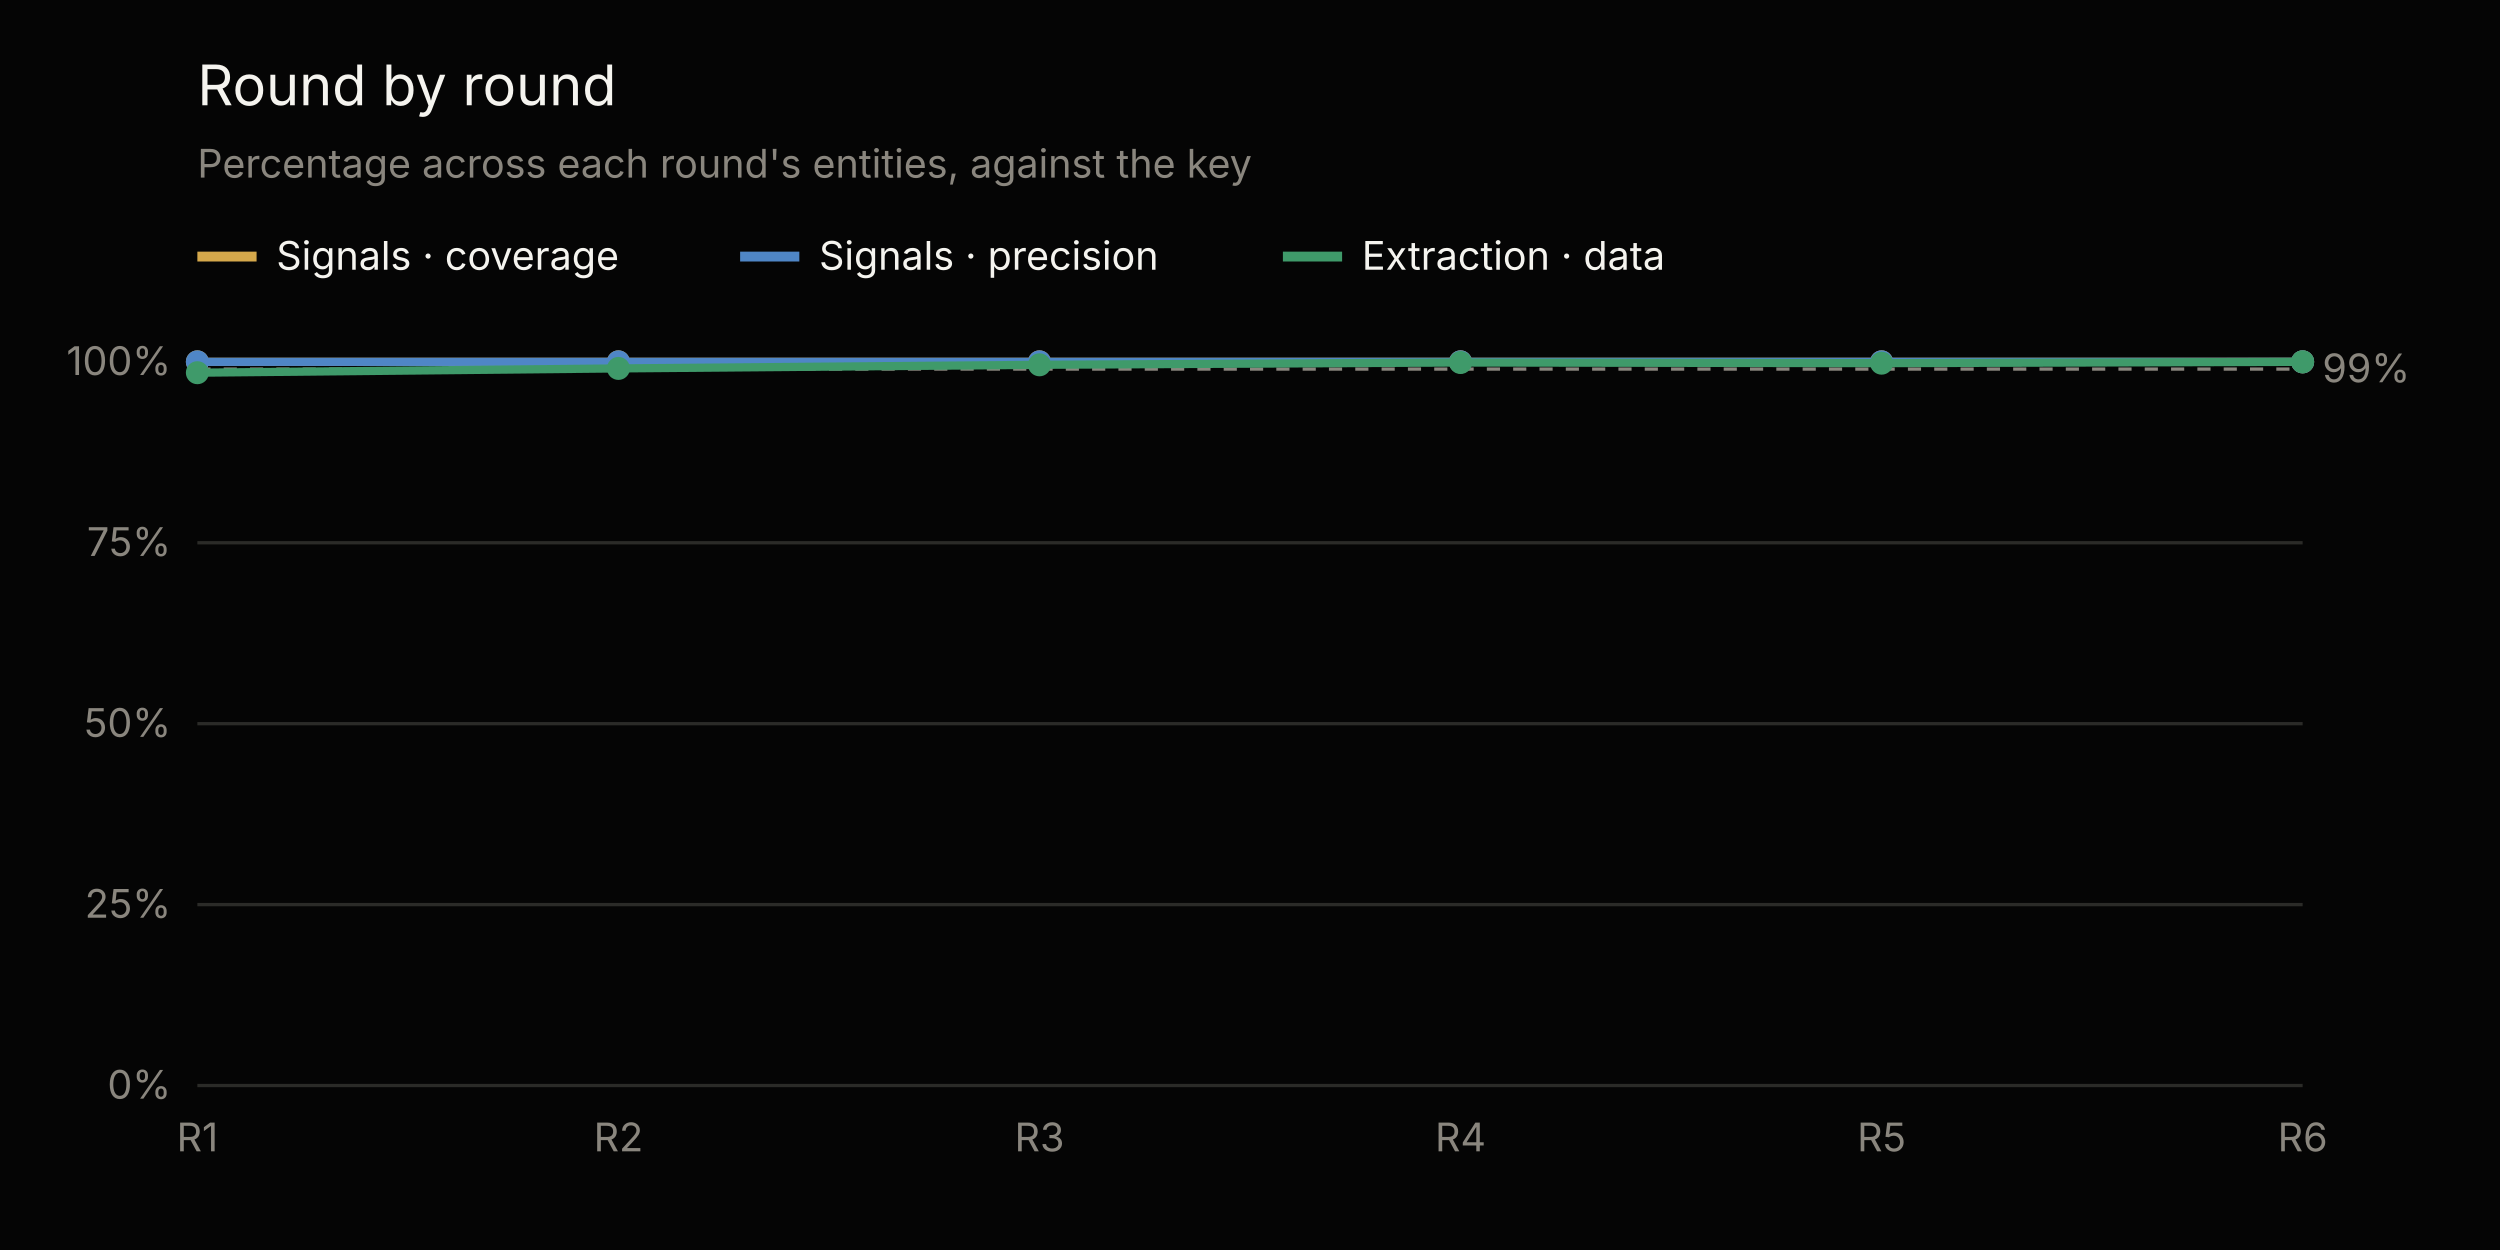
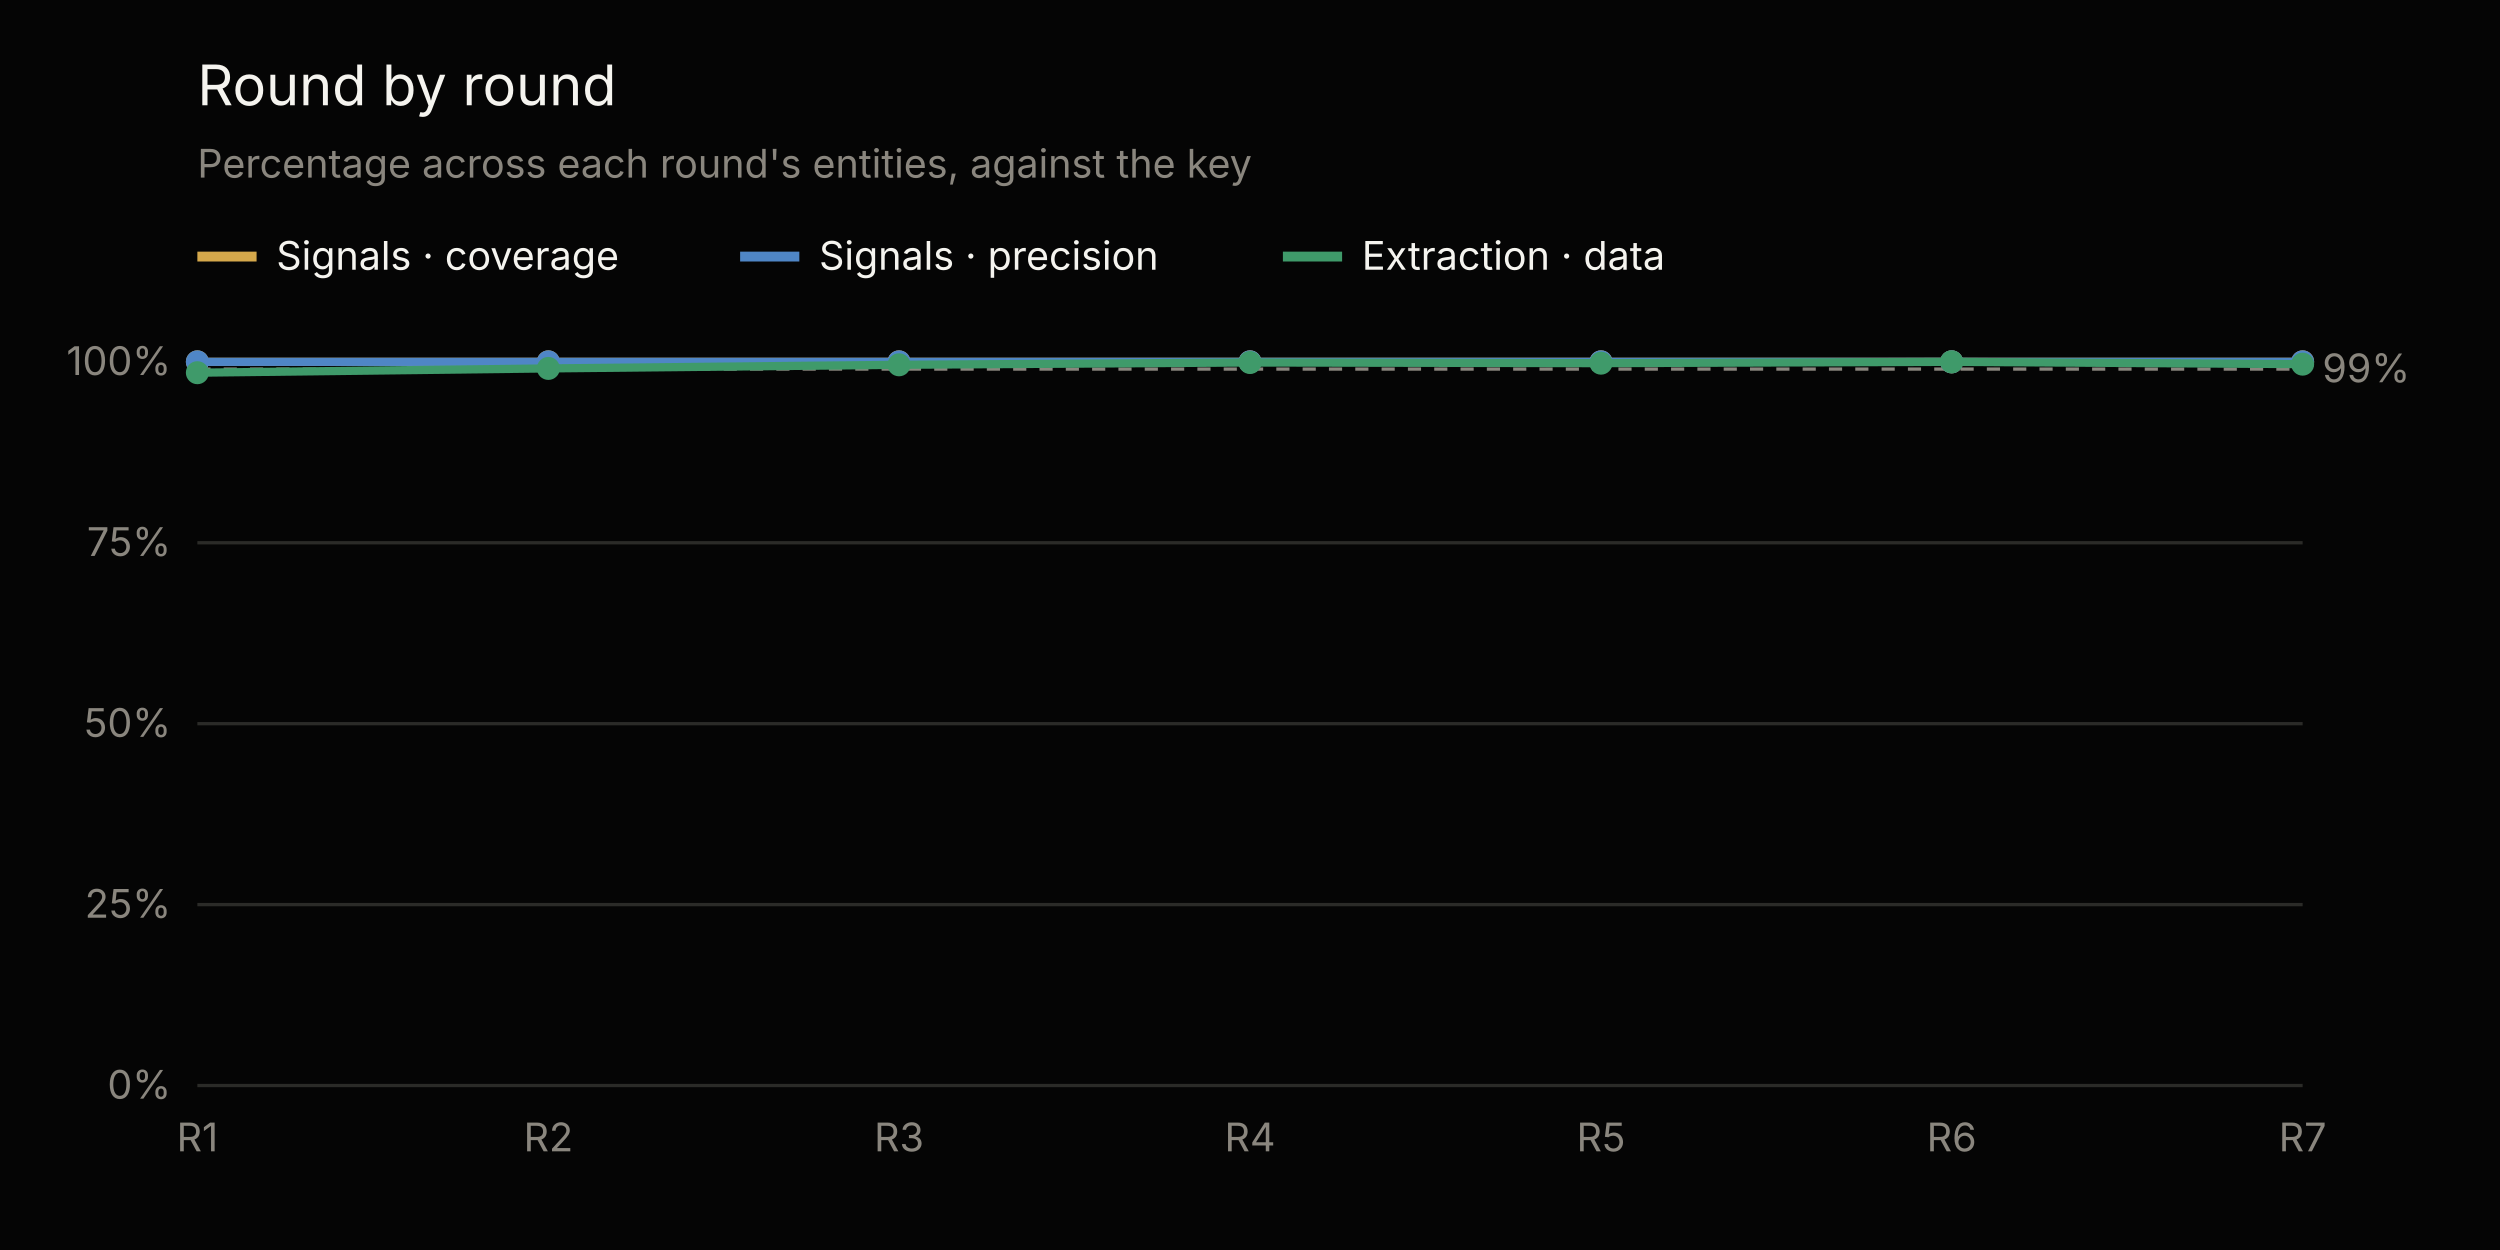
<svg xmlns="http://www.w3.org/2000/svg" viewBox="0 0 760 380" font-family="Inter, Arial, sans-serif" font-size="12">
  <rect width="760" height="380" fill="#050505" />
  <text x="60" y="32" font-size="17" fill="#f5f4ef">Round by round</text>
  <text x="60" y="54" fill="#8a867e">Percentage across each round's entities, against the key</text>
  <line x1="60" x2="78" y1="78" y2="78" stroke="#d5a84b" stroke-width="3" />
  <text x="84" y="82" fill="#f5f4ef">Signals · coverage</text>
  <line x1="225" x2="243" y1="78" y2="78" stroke="#4f86c6" stroke-width="3" />
  <text x="249" y="82" fill="#f5f4ef">Signals · precision</text>
  <line x1="390" x2="408" y1="78" y2="78" stroke="#3f9a6a" stroke-width="3" />
  <text x="414" y="82" fill="#f5f4ef">Extraction · data</text>
  <line x1="60" x2="700" y1="330.0" y2="330.0" stroke="#2b2b28" />
  <text x="52" y="334.0" text-anchor="end" fill="#8a867e">0%</text>
  <line x1="60" x2="700" y1="275.0" y2="275.0" stroke="#2b2b28" />
  <text x="52" y="279.0" text-anchor="end" fill="#8a867e">25%</text>
  <line x1="60" x2="700" y1="220.0" y2="220.0" stroke="#2b2b28" />
  <text x="52" y="224.0" text-anchor="end" fill="#8a867e">50%</text>
  <line x1="60" x2="700" y1="165.0" y2="165.0" stroke="#2b2b28" />
  <text x="52" y="169.0" text-anchor="end" fill="#8a867e">75%</text>
  <line x1="60" x2="700" y1="110.0" y2="110.0" stroke="#2b2b28" />
  <text x="52" y="114.0" text-anchor="end" fill="#8a867e">100%</text>
  <line x1="60" x2="700" y1="112.2" y2="112.2" stroke="#8a867e" stroke-dasharray="4 4" />
  <text x="706" y="116.2" fill="#8a867e">99%</text>
  <text x="60.0" y="350" text-anchor="middle" fill="#8a867e">R1</text>
-   <text x="188.0" y="350" text-anchor="middle" fill="#8a867e">R2</text>
-   <text x="316.0" y="350" text-anchor="middle" fill="#8a867e">R3</text>
-   <text x="444.0" y="350" text-anchor="middle" fill="#8a867e">R4</text>
-   <text x="572.0" y="350" text-anchor="middle" fill="#8a867e">R5</text>
-   <text x="700.0" y="350" text-anchor="middle" fill="#8a867e">R6</text>
-   <path d="M60.0,110.0 L188.0,110.0 L316.0,110.0 L444.0,110.0 L572.0,110.0 L700.0,110.0" fill="none" stroke="#d5a84b" stroke-width="2.5" />
+   <text x="166.7" y="350" text-anchor="middle" fill="#8a867e">R2</text>
+   <text x="273.3" y="350" text-anchor="middle" fill="#8a867e">R3</text>
+   <text x="380.0" y="350" text-anchor="middle" fill="#8a867e">R4</text>
+   <text x="486.7" y="350" text-anchor="middle" fill="#8a867e">R5</text>
+   <text x="593.3" y="350" text-anchor="middle" fill="#8a867e">R6</text>
+   <text x="700.0" y="350" text-anchor="middle" fill="#8a867e">R7</text>
+   <path d="M60.0,110.0 L166.7,110.0 L273.3,110.0 L380.0,110.0 L486.7,110.0 L593.3,110.0 L700.0,110.0" fill="none" stroke="#d5a84b" stroke-width="2.5" />
  <circle cx="60.0" cy="110.0" r="3.5" fill="#d5a84b" />
-   <circle cx="188.0" cy="110.0" r="3.5" fill="#d5a84b" />
-   <circle cx="316.0" cy="110.0" r="3.5" fill="#d5a84b" />
-   <circle cx="444.0" cy="110.0" r="3.5" fill="#d5a84b" />
-   <circle cx="572.0" cy="110.0" r="3.5" fill="#d5a84b" />
+   <circle cx="166.7" cy="110.0" r="3.5" fill="#d5a84b" />
+   <circle cx="273.3" cy="110.0" r="3.5" fill="#d5a84b" />
+   <circle cx="380.0" cy="110.0" r="3.5" fill="#d5a84b" />
+   <circle cx="486.7" cy="110.0" r="3.5" fill="#d5a84b" />
+   <circle cx="593.3" cy="110.0" r="3.5" fill="#d5a84b" />
  <circle cx="700.0" cy="110.0" r="3.5" fill="#d5a84b" />
-   <path d="M60.0,110.0 L188.0,110.0 L316.0,110.0 L444.0,110.0 L572.0,110.0 L700.0,110.0" fill="none" stroke="#4f86c6" stroke-width="2.5" />
+   <path d="M60.0,110.0 L166.7,110.0 L273.3,110.0 L380.0,110.0 L486.7,110.0 L593.3,110.0 L700.0,110.0" fill="none" stroke="#4f86c6" stroke-width="2.5" />
  <circle cx="60.0" cy="110.0" r="3.5" fill="#4f86c6" />
-   <circle cx="188.0" cy="110.0" r="3.5" fill="#4f86c6" />
-   <circle cx="316.0" cy="110.0" r="3.5" fill="#4f86c6" />
-   <circle cx="444.0" cy="110.0" r="3.5" fill="#4f86c6" />
-   <circle cx="572.0" cy="110.0" r="3.5" fill="#4f86c6" />
+   <circle cx="166.7" cy="110.0" r="3.5" fill="#4f86c6" />
+   <circle cx="273.3" cy="110.0" r="3.5" fill="#4f86c6" />
+   <circle cx="380.0" cy="110.0" r="3.5" fill="#4f86c6" />
+   <circle cx="486.7" cy="110.0" r="3.5" fill="#4f86c6" />
+   <circle cx="593.3" cy="110.0" r="3.5" fill="#4f86c6" />
  <circle cx="700.0" cy="110.0" r="3.5" fill="#4f86c6" />
-   <path d="M60.0,113.3 L188.0,112.0 L316.0,110.9 L444.0,110.2 L572.0,110.4 L700.0,110.0" fill="none" stroke="#3f9a6a" stroke-width="2.5" />
+   <path d="M60.0,113.3 L166.7,112.0 L273.3,110.9 L380.0,110.2 L486.7,110.4 L593.3,110.0 L700.0,110.7" fill="none" stroke="#3f9a6a" stroke-width="2.5" />
  <circle cx="60.0" cy="113.3" r="3.5" fill="#3f9a6a" />
-   <circle cx="188.0" cy="112.0" r="3.5" fill="#3f9a6a" />
-   <circle cx="316.0" cy="110.9" r="3.5" fill="#3f9a6a" />
-   <circle cx="444.0" cy="110.2" r="3.5" fill="#3f9a6a" />
-   <circle cx="572.0" cy="110.4" r="3.5" fill="#3f9a6a" />
-   <circle cx="700.0" cy="110.0" r="3.5" fill="#3f9a6a" />
+   <circle cx="166.7" cy="112.0" r="3.5" fill="#3f9a6a" />
+   <circle cx="273.3" cy="110.9" r="3.5" fill="#3f9a6a" />
+   <circle cx="380.0" cy="110.2" r="3.5" fill="#3f9a6a" />
+   <circle cx="486.7" cy="110.4" r="3.5" fill="#3f9a6a" />
+   <circle cx="593.3" cy="110.0" r="3.5" fill="#3f9a6a" />
+   <circle cx="700.0" cy="110.7" r="3.5" fill="#3f9a6a" />
</svg>
